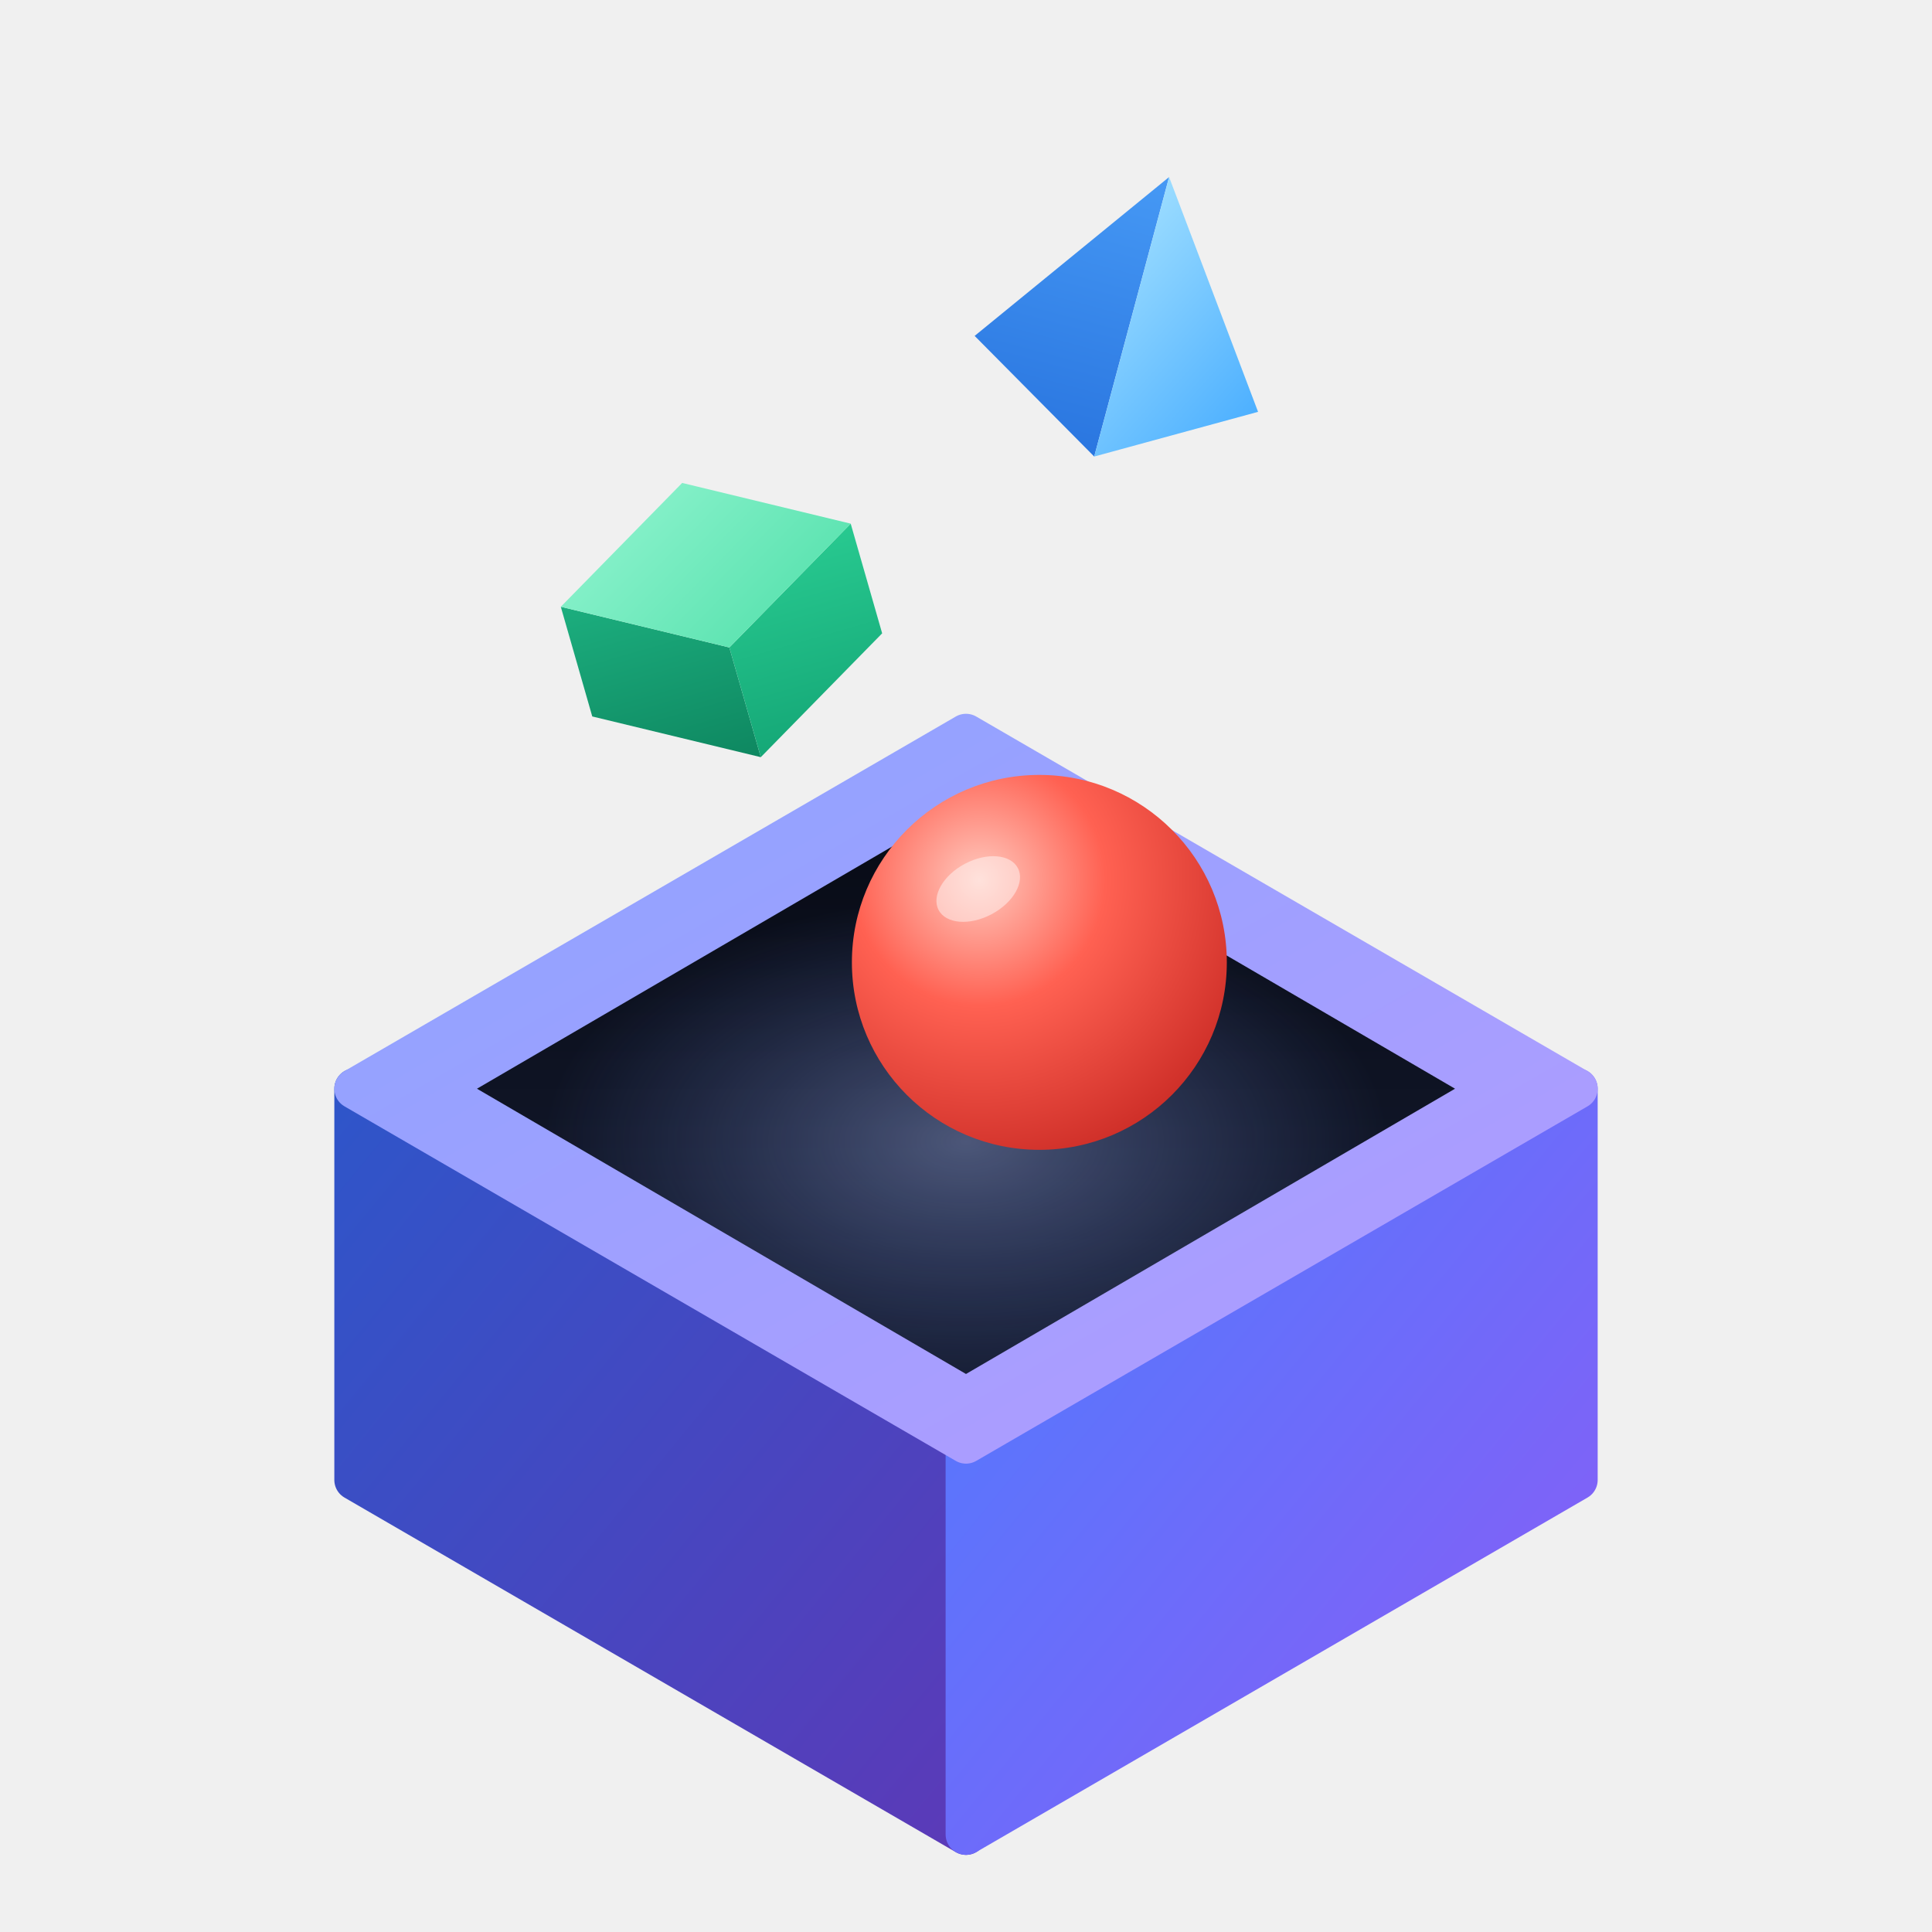
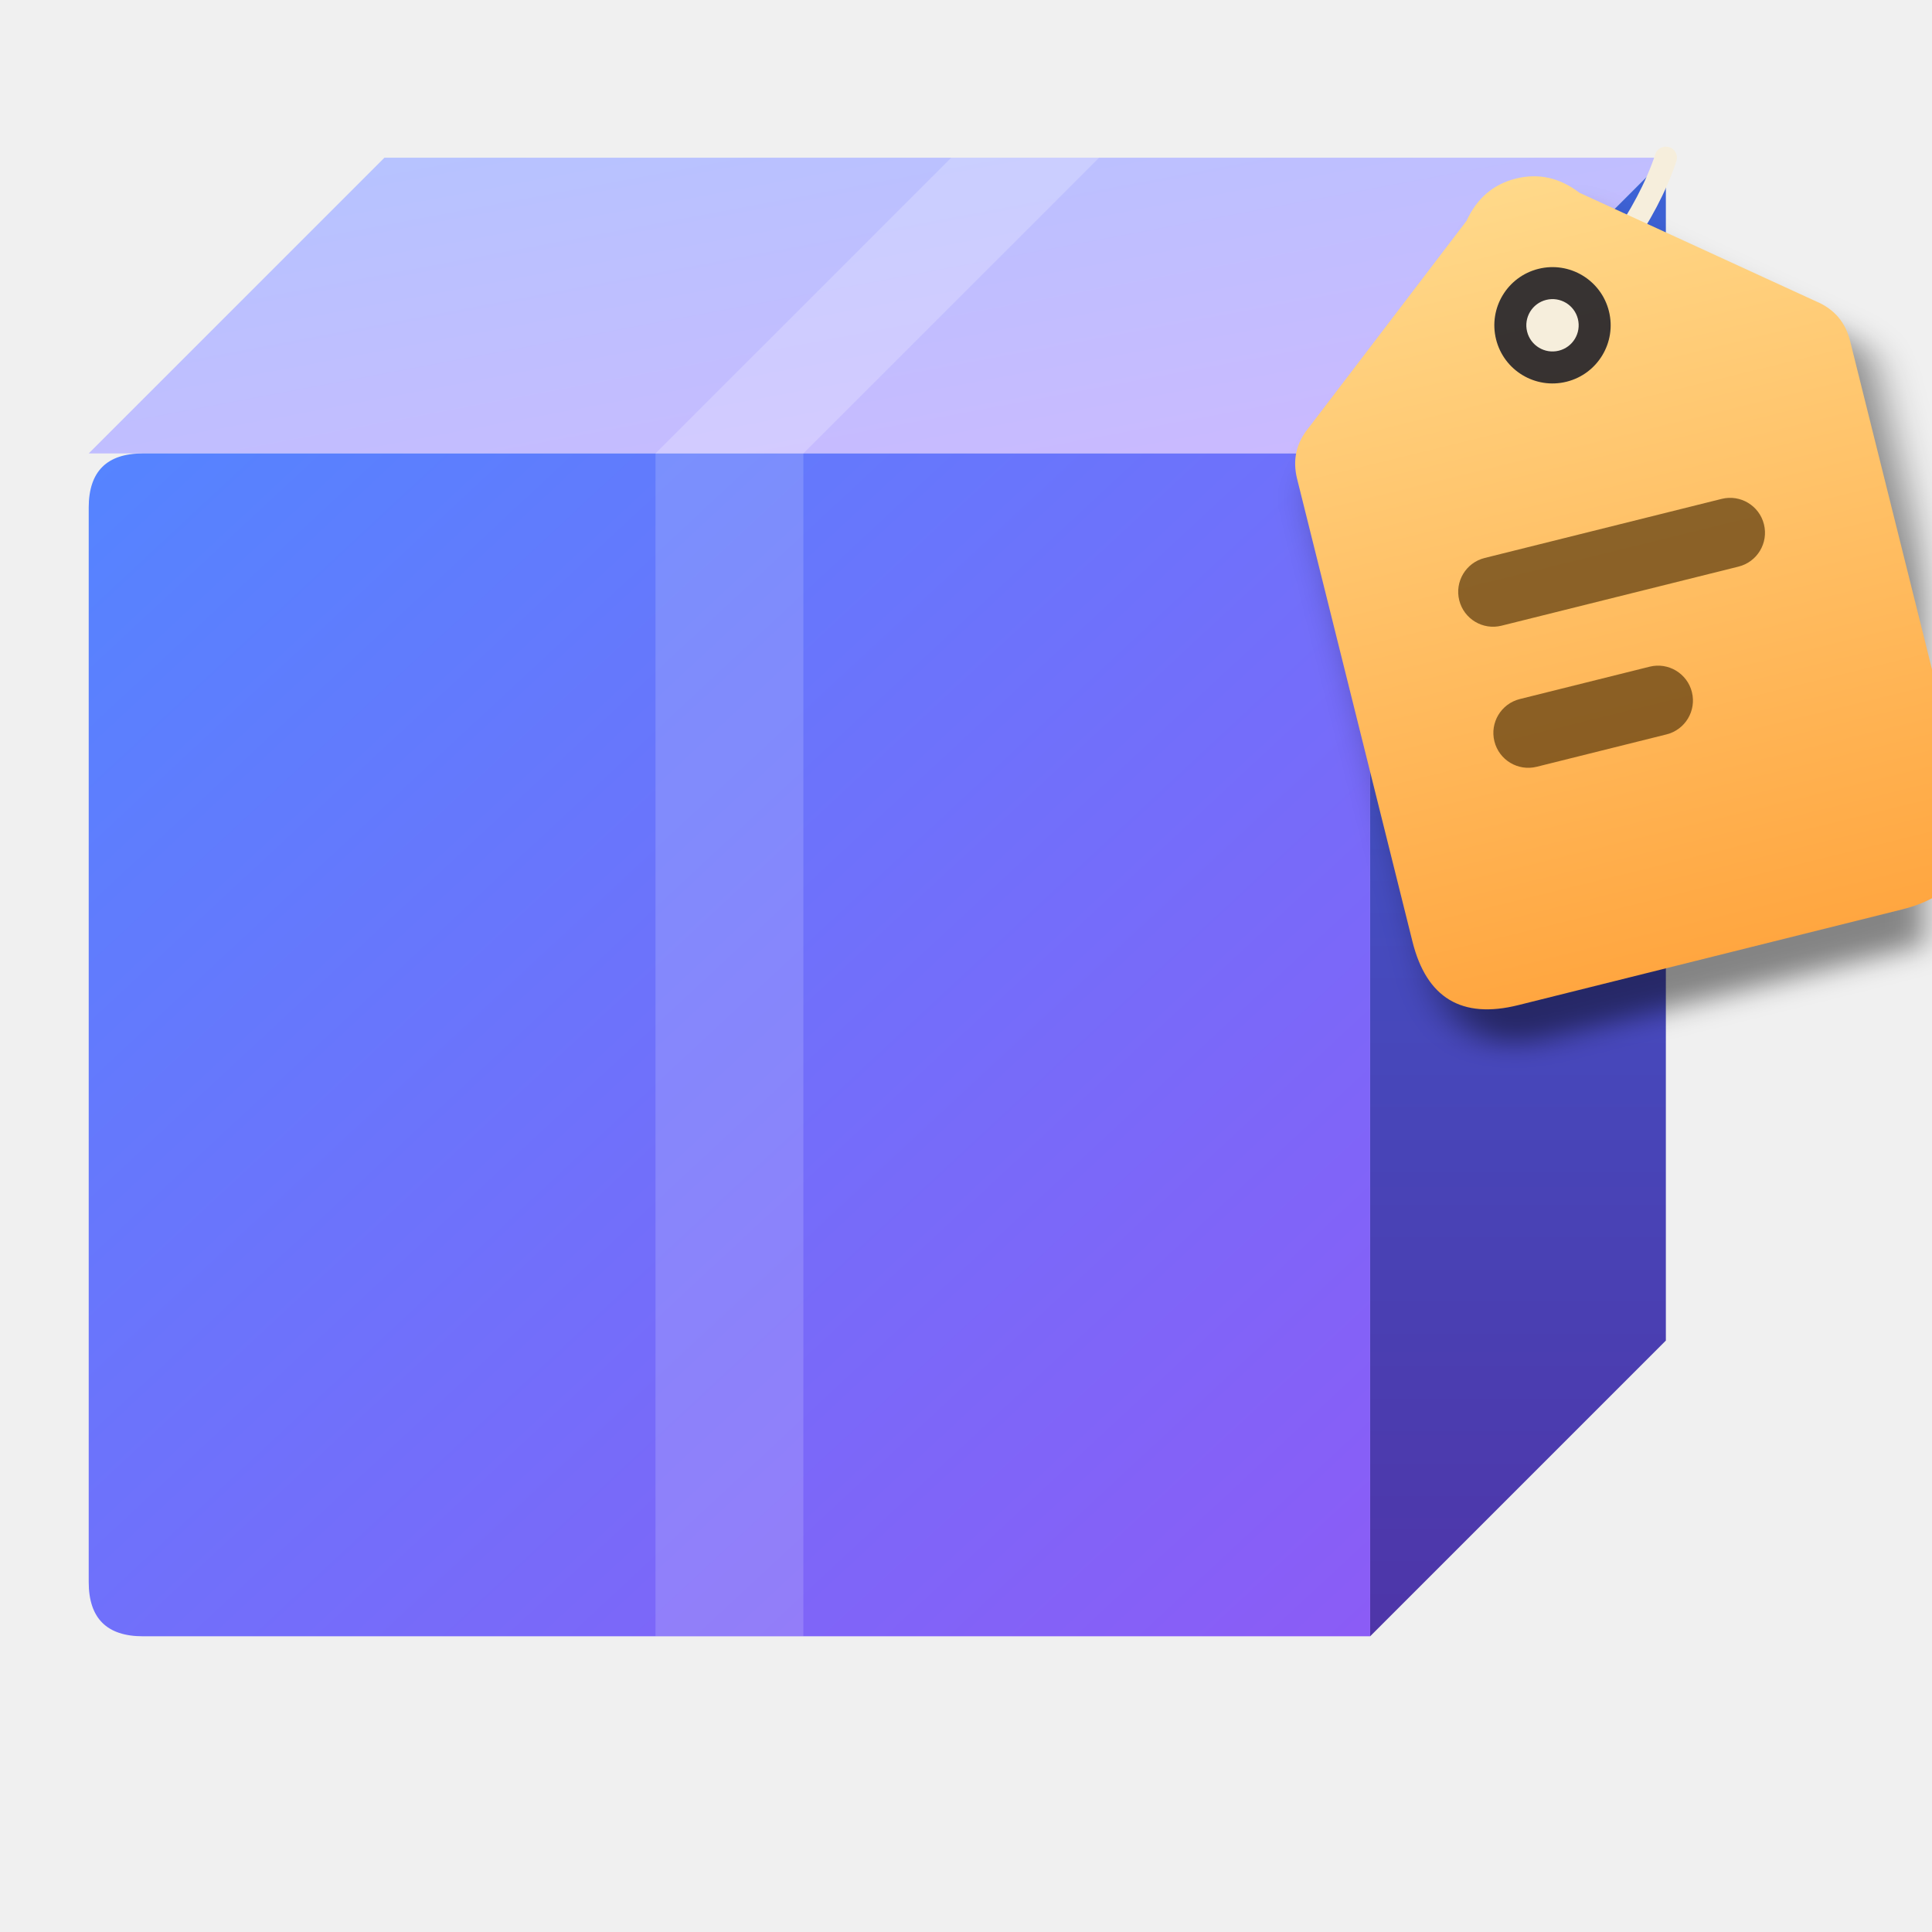
- <svg xmlns="http://www.w3.org/2000/svg" viewBox="0 0 512 512" width="512" height="512" role="img" aria-label="BoxMind">
+ <svg xmlns="http://www.w3.org/2000/svg" viewBox="80 104 392 392" width="512" height="512" role="img" aria-label="BoxMind">
  <defs>
-     <linearGradient id="fRim" x1="0" y1="0" x2="1" y2="1">
-       <stop offset="0" stop-color="#8CA4FF" />
-       <stop offset="1" stop-color="#B49BFF" />
-     </linearGradient>
-     <linearGradient id="fRight" x1="0" y1="0" x2="1" y2="1">
-       <stop offset="0" stop-color="#4D7CFE" />
+     <linearGradient id="ffront" x1="0" y1="0" x2="1" y2="1">
+       <stop offset="0" stop-color="#5584FF" />
      <stop offset="1" stop-color="#8B5CF6" />
    </linearGradient>
-     <linearGradient id="fLeft" x1="0" y1="0" x2="1" y2="1">
-       <stop offset="0" stop-color="#2F55C9" />
-       <stop offset="1" stop-color="#5B3AB8" />
+     <linearGradient id="fside" x1="0" y1="0" x2="0" y2="1">
+       <stop offset="0" stop-color="#3C63D6" />
+       <stop offset="1" stop-color="#4E35A8" />
    </linearGradient>
-     <linearGradient id="fVoid" x1="0" y1="0" x2="0" y2="1">
-       <stop offset="0" stop-color="#070A14" />
-       <stop offset="1" stop-color="#161D33" />
+     <linearGradient id="ftop" x1="0" y1="0" x2="1" y2="1">
+       <stop offset="0" stop-color="#B4C4FF" />
+       <stop offset="1" stop-color="#CDB8FF" />
    </linearGradient>
-     <radialGradient id="fGlow" cx=".5" cy=".5" r=".5">
-       <stop offset="0" stop-color="#AFC2FF" stop-opacity=".38" />
-       <stop offset="1" stop-color="#7C9BFF" stop-opacity="0" />
-     </radialGradient>
-     <radialGradient id="fSphere" cx=".34" cy=".28" r=".8">
-       <stop offset="0" stop-color="#FFC9BE" />
-       <stop offset=".42" stop-color="#FF6152" />
-       <stop offset="1" stop-color="#CC2C26" />
-     </radialGradient>
-     <linearGradient id="fCubeTop" x1="0" y1="0" x2="1" y2="1">
-       <stop offset="0" stop-color="#93F5D1" />
-       <stop offset="1" stop-color="#4FDFA9" />
+     <linearGradient id="ftag" x1="0" y1="0" x2="0" y2="1">
+       <stop offset="0" stop-color="#FFD98A" />
+       <stop offset="1" stop-color="#FFA640" />
    </linearGradient>
-     <linearGradient id="fCubeR" x1="0" y1="0" x2="0" y2="1">
-       <stop offset="0" stop-color="#28C990" />
-       <stop offset="1" stop-color="#15A877" />
-     </linearGradient>
-     <linearGradient id="fCubeL" x1="0" y1="0" x2="0" y2="1">
-       <stop offset="0" stop-color="#1CAE7E" />
-       <stop offset="1" stop-color="#0E8760" />
-     </linearGradient>
-     <linearGradient id="fPyrR" x1="0" y1="0" x2="1" y2="1">
-       <stop offset="0" stop-color="#9BDCFF" />
-       <stop offset="1" stop-color="#3FA8FF" />
-     </linearGradient>
-     <linearGradient id="fPyrL" x1="0" y1="0" x2="0" y2="1">
-       <stop offset="0" stop-color="#4699F5" />
-       <stop offset="1" stop-color="#2A76E0" />
-     </linearGradient>
-     <clipPath id="fInner">
-       <polygon points="256,217 376,287 256,357 136,287" />
-     </clipPath>
+     <filter id="ftagShadow" x="-30%" y="-30%" width="160%" height="160%">
+       <feGaussianBlur stdDeviation="6" />
+     </filter>
  </defs>
-   <g transform="translate(256 268) scale(1.08) translate(-256 -268)">
-     <polygon points="106,287 256,374 256,470 106,383" fill="url(#fLeft)" stroke="url(#fLeft)" stroke-width="10" stroke-linejoin="round" />
-     <polygon points="256,374 406,287 406,383 256,470" fill="url(#fRight)" stroke="url(#fRight)" stroke-width="10" stroke-linejoin="round" />
-     <polygon points="256,200 406,287 256,374 106,287" fill="url(#fRim)" stroke="url(#fRim)" stroke-width="10" stroke-linejoin="round" />
-     <polygon points="256,217 376,287 256,357 136,287" fill="url(#fVoid)" />
-     <g clip-path="url(#fInner)">
-       <ellipse cx="256" cy="300" rx="104" ry="60" fill="url(#fGlow)" />
-     </g>
-     <g transform="rotate(15 296 100)">
-       <polygon points="296,62 260,112 296,133" fill="url(#fPyrL)" />
-       <polygon points="296,62 332,112 296,133" fill="url(#fPyrR)" />
-     </g>
-     <g transform="rotate(-16 196 172)">
-       <polygon points="159,158 196,179 196,207 159,186" fill="url(#fCubeL)" />
-       <polygon points="196,179 233,158 233,186 196,207" fill="url(#fCubeR)" />
-       <polygon points="196,137 233,158 196,179 159,158" fill="url(#fCubeTop)" />
-     </g>
-     <circle cx="274" cy="256" r="46" fill="url(#fSphere)" />
-     <ellipse cx="259" cy="238" rx="11" ry="7" fill="#FFFFFF" opacity=".45" transform="rotate(-28 259 238)" />
+   <polygon points="98,196 358,196 418,136 158,136" fill="url(#ftop)" />
+   <polygon points="358,196 418,136 418,376 358,436" fill="url(#fside)" />
+   <path d="M109,196 H358 V436 H109 Q98,436 98,425 V207 Q98,196 109,196 Z" fill="url(#ffront)" />
+   <polygon points="213,196 243,196 303,136 273,136" fill="#FFFFFF" fill-opacity=".22" />
+   <rect x="213" y="196" width="30" height="240" fill="#FFFFFF" fill-opacity=".16" />
+   <g transform="translate(400,177) rotate(-14) scale(0.59) translate(-98,-52)">
+     <path d="M98,0 Q110,0 118,10 L188,66 Q196,72 196,82 V246 Q196,276 166,276 H30 Q0,276 0,246 V82 Q0,72 8,66 L78,10 Q86,0 98,0 Z" fill="#05070F" fill-opacity=".45" filter="url(#ftagShadow)" />
+   </g>
+   <path d="M418,136 C 414,148 405,160 395,170" fill="none" stroke="#F6EEDC" stroke-width="4.5" stroke-linecap="round" />
+   <g transform="translate(395,170) rotate(-14) scale(0.59) translate(-98,-52)">
+     <path d="M98,0 Q110,0 118,10 L188,66 Q196,72 196,82 V246 Q196,276 166,276 H30 Q0,276 0,246 V82 Q0,72 8,66 L78,10 Q86,0 98,0 Z" fill="url(#ftag)" />
+     <circle cx="98" cy="52" r="20" fill="#0C1122" fill-opacity=".82" />
+     <circle cx="98" cy="52" r="9" fill="#F6EEDC" />
+     <rect x="44" y="124" width="108" height="24" rx="12" fill="#5A3A0E" fill-opacity=".7" />
+     <rect x="44" y="174" width="70" height="24" rx="12" fill="#5A3A0E" fill-opacity=".7" />
  </g>
</svg>
